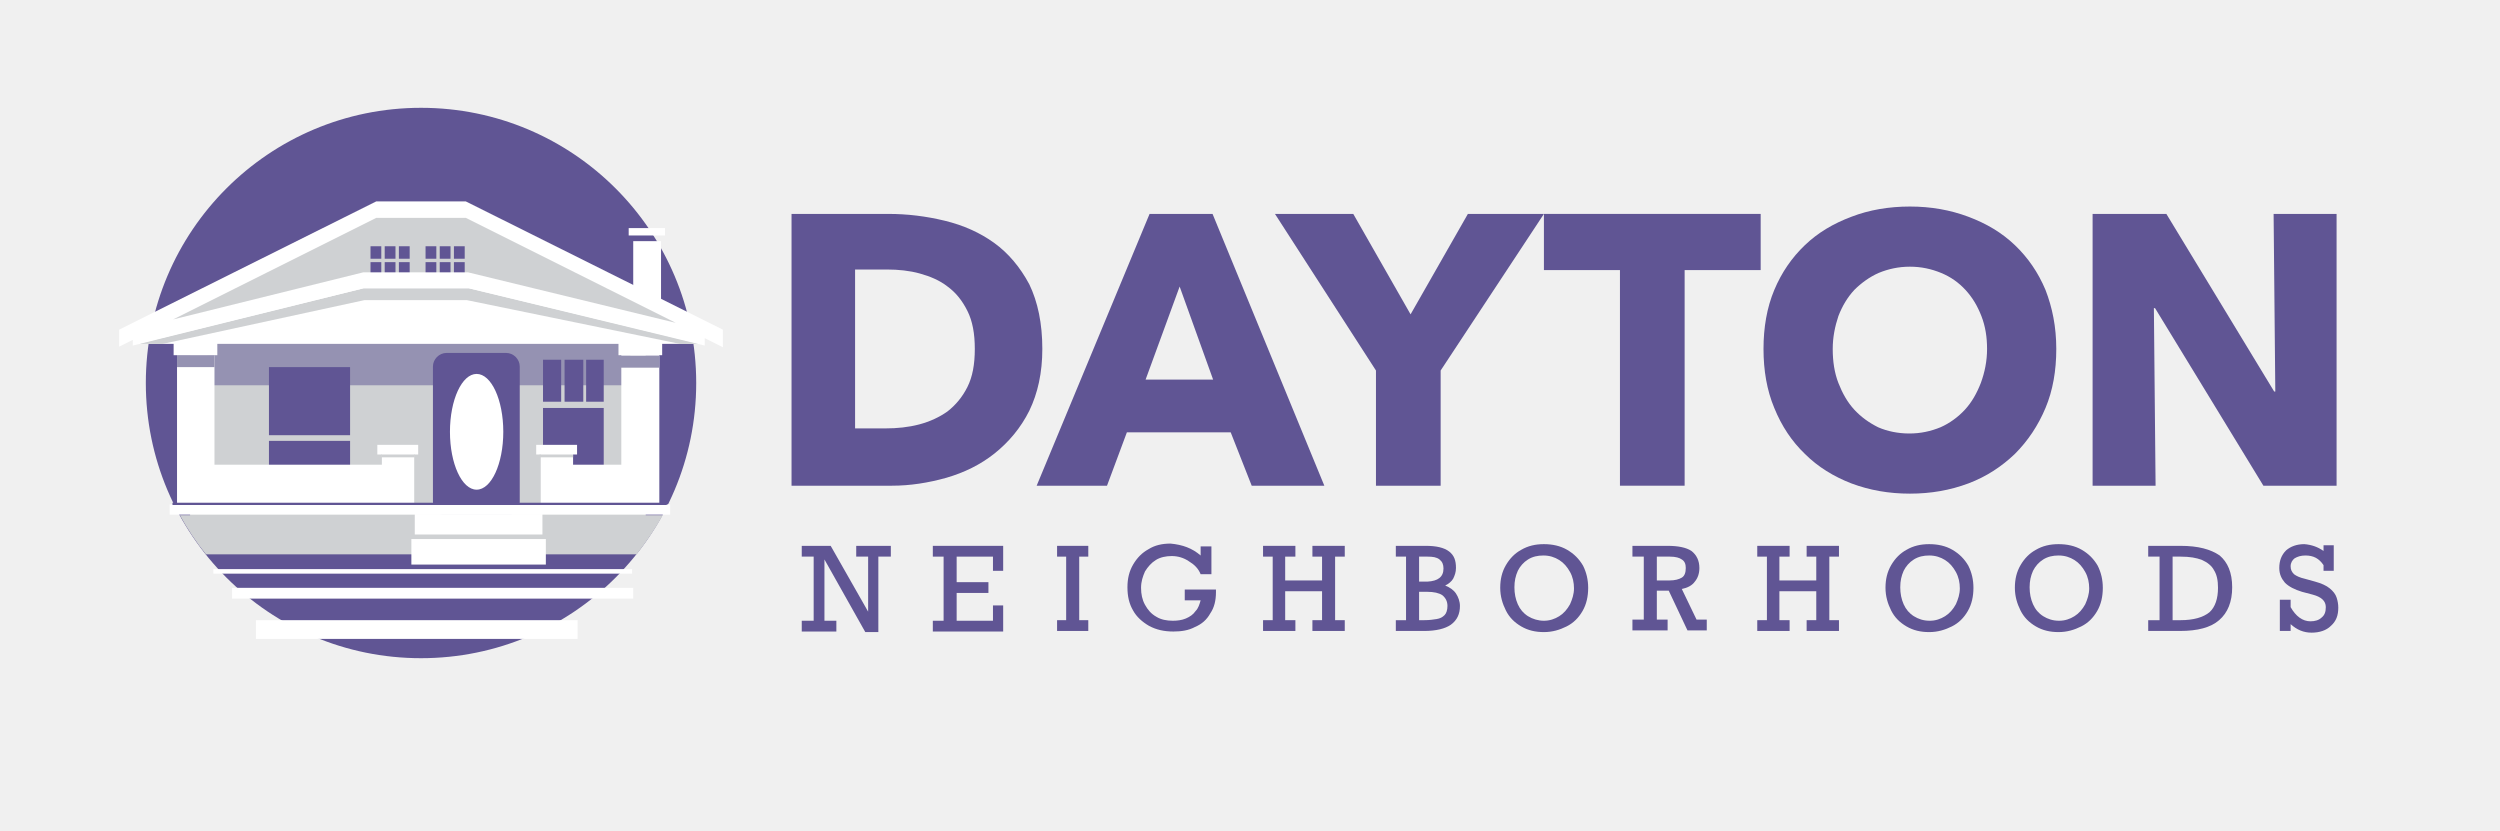
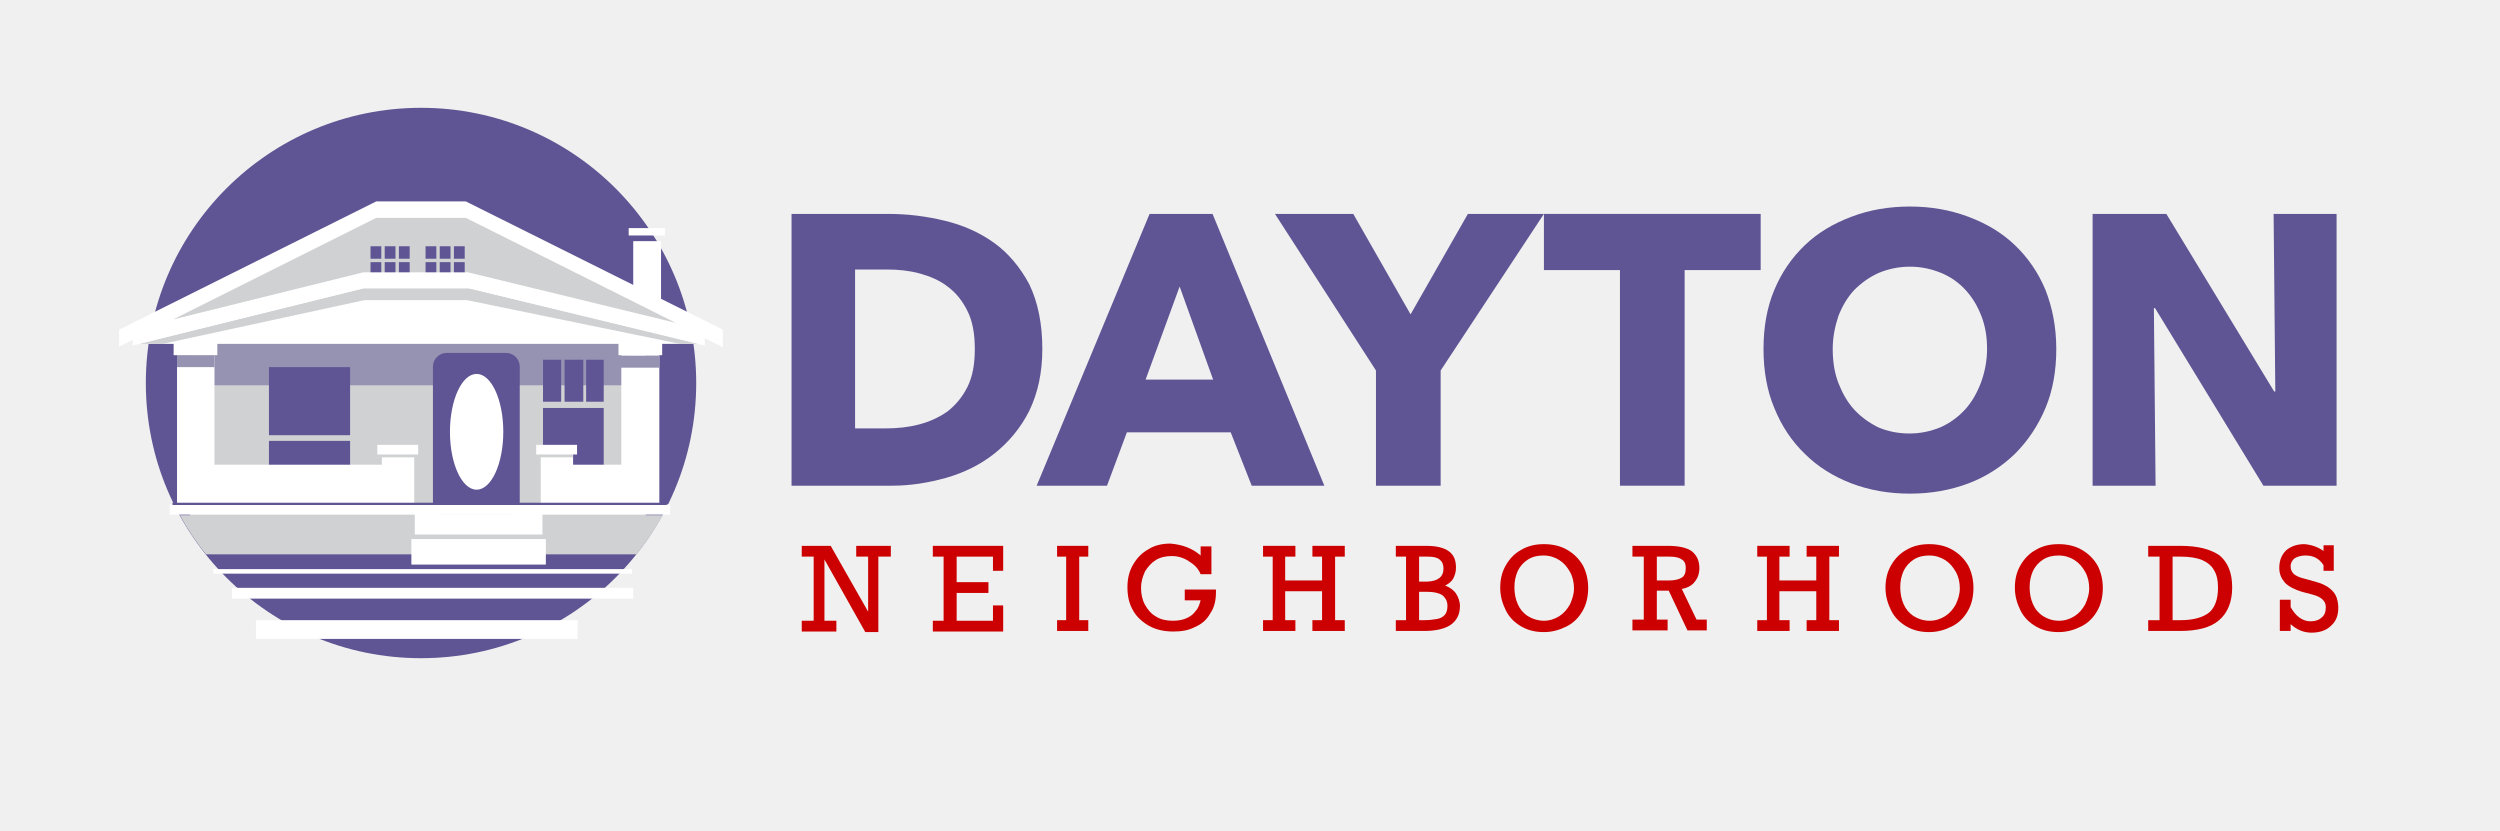
- <svg xmlns="http://www.w3.org/2000/svg" version="1.1" x="0px" y="0px" viewBox="0 0 440.6 146.4" style="enable-background:new 0 0 440.6 146.4;" xml:space="preserve">
+ <svg xmlns="http://www.w3.org/2000/svg" version="1.1" id="Layer_1" x="0px" y="0px" viewBox="0 0 440.6 146.4" style="enable-background:new 0 0 440.6 146.4;" xml:space="preserve">
  <style type="text/css">
	.st0{display:none;}
	.st1{display:inline;}
	.st2{fill:#3C828B;}
	.st3{fill:#CEDDEB;}
	.st4{fill:#FFFFFF;}
- 	.st5{opacity:0.4;fill:#34536D;}
+ 	.st5{opacity:0.4;fill:#34536D;enable-background:new    ;}
	.st6{fill:#B7BDD7;}
	.st7{fill:#91A6B8;}
	.st8{fill:#605594;}
- 	.st9{fill:#CFD1D3;}
- 	.st10{fill:#9592B2;}
+ 	.st9{fill:#CC0000;}
+ 	.st10{fill:#CFD1D3;}
+ 	.st11{fill:#9592B2;}
</style>
-   <g id="Layer_1" class="st0">
+   <g id="Layer_1_1_" class="st0">
    <g class="st1">
      <g>
        <g>
-           <path class="st2" d="M182.4,61.5c0,4.2-0.8,7.9-2.3,11c-1.6,3.1-3.6,5.6-6.1,7.6c-2.5,2-5.4,3.4-8.6,4.4      c-3.2,0.9-6.4,1.4-9.7,1.4h-17.8V37.4h17.3c3.4,0,6.7,0.4,10,1.2c3.3,0.8,6.2,2.1,8.8,4c2.6,1.8,4.6,4.3,6.2,7.4      C181.7,53.1,182.4,56.9,182.4,61.5z M170.4,61.5c0-2.7-0.4-5-1.3-6.8c-0.9-1.8-2-3.2-3.5-4.3c-1.5-1.1-3.1-1.8-5-2.3      c-1.9-0.5-3.8-0.7-5.8-0.7h-5.7v28.3h5.5c2.1,0,4.1-0.2,6-0.7c1.9-0.5,3.6-1.3,5.1-2.4c1.5-1.1,2.6-2.6,3.5-4.4      C170,66.4,170.4,64.2,170.4,61.5z" />
+           <path class="st2" d="M182.4,61.5c0,4.2-0.8,7.9-2.3,11c-1.6,3.1-3.6,5.6-6.1,7.6s-5.4,3.4-8.6,4.4c-3.2,0.9-6.4,1.4-9.7,1.4      h-17.8V37.4h17.3c3.4,0,6.7,0.4,10,1.2s6.2,2.1,8.8,4c2.6,1.8,4.6,4.3,6.2,7.4C181.7,53.1,182.4,56.9,182.4,61.5z M170.4,61.5      c0-2.7-0.4-5-1.3-6.8c-0.9-1.8-2-3.2-3.5-4.3s-3.1-1.8-5-2.3s-3.8-0.7-5.8-0.7h-5.7v28.3h5.5c2.1,0,4.1-0.2,6-0.7      s3.6-1.3,5.1-2.4s2.6-2.6,3.5-4.4C170,66.4,170.4,64.2,170.4,61.5z" />
          <path class="st2" d="M219.7,85.8l-3.7-9.5h-18.5l-3.5,9.5h-12.6l20.1-48.4h11.2l19.9,48.4H219.7z M206.9,50.4L200.8,67h12      L206.9,50.4z" />
          <path class="st2" d="M253.4,65.3v20.5h-11.5V65.3l-18-27.9h14L248,55.3l10.2-17.9h13.5L253.4,65.3z" />
          <path class="st2" d="M296.8,47.4v38.4h-11.5V47.4h-13.5v-10h38.6v10H296.8z" />
-           <path class="st2" d="M362.9,61.4c0,3.8-0.7,7.3-2,10.5c-1.3,3.2-3.1,5.9-5.4,8.1c-2.3,2.3-5.1,4-8.3,5.2      c-3.2,1.2-6.7,1.8-10.4,1.8c-3.7,0-7.2-0.6-10.4-1.8c-3.2-1.2-5.9-3-8.2-5.2c-2.3-2.3-4.1-5-5.4-8.1c-1.3-3.2-2-6.7-2-10.5      c0-3.9,0.7-7.4,2-10.5c1.3-3.1,3.1-5.8,5.4-8c2.3-2.2,5.1-3.9,8.2-5.1c3.2-1.2,6.6-1.8,10.4-1.8c3.7,0,7.2,0.6,10.4,1.8      c3.2,1.2,6,2.9,8.3,5.1c2.3,2.2,4.1,4.8,5.4,8C362.3,54.1,362.9,57.6,362.9,61.4z M350.6,61.4c0-2.1-0.3-4.1-1-5.9      c-0.7-1.8-1.6-3.4-2.8-4.7c-1.2-1.3-2.6-2.3-4.3-3.1c-1.7-0.8-3.5-1.1-5.6-1.1c-2,0-3.9,0.4-5.5,1.1c-1.7,0.8-3.1,1.8-4.3,3.1      c-1.2,1.3-2.2,2.9-2.8,4.7c-0.7,1.8-1,3.8-1,5.9c0,2.2,0.3,4.2,1,6c0.7,1.8,1.6,3.4,2.8,4.7c1.2,1.3,2.6,2.4,4.3,3.1      c1.7,0.8,3.5,1.1,5.5,1.1c2,0,3.9-0.4,5.5-1.1c1.7-0.8,3.1-1.8,4.3-3.1c1.2-1.3,2.2-2.9,2.8-4.7      C350.2,65.6,350.6,63.6,350.6,61.4z" />
-           <path class="st2" d="M399.8,85.8l-19.2-31.6h-0.2l0.3,31.6h-11.2V37.4h13.2L401.7,69h0.2l-0.3-31.6h11.2v48.4H399.8z" />
+           <path class="st2" d="M362.9,61.4c0,3.8-0.7,7.3-2,10.5s-3.1,5.9-5.4,8.1c-2.3,2.3-5.1,4-8.3,5.2c-3.2,1.2-6.7,1.8-10.4,1.8      c-3.7,0-7.2-0.6-10.4-1.8c-3.2-1.2-5.9-3-8.2-5.2c-2.3-2.3-4.1-5-5.4-8.1c-1.3-3.2-2-6.7-2-10.5c0-3.9,0.7-7.4,2-10.5      s3.1-5.8,5.4-8s5.1-3.9,8.2-5.1c3.2-1.2,6.6-1.8,10.4-1.8c3.7,0,7.2,0.6,10.4,1.8c3.2,1.2,6,2.9,8.3,5.1c2.3,2.2,4.1,4.8,5.4,8      C362.3,54.1,362.9,57.6,362.9,61.4z M350.6,61.4c0-2.1-0.3-4.1-1-5.9c-0.7-1.8-1.6-3.4-2.8-4.7c-1.2-1.3-2.6-2.3-4.3-3.1      c-1.7-0.8-3.5-1.1-5.6-1.1c-2,0-3.9,0.4-5.5,1.1c-1.7,0.8-3.1,1.8-4.3,3.1c-1.2,1.3-2.2,2.9-2.8,4.7c-0.7,1.8-1,3.8-1,5.9      c0,2.2,0.3,4.2,1,6s1.6,3.4,2.8,4.7c1.2,1.3,2.6,2.4,4.3,3.1c1.7,0.8,3.5,1.1,5.5,1.1s3.9-0.4,5.5-1.1c1.7-0.8,3.1-1.8,4.3-3.1      c1.2-1.3,2.2-2.9,2.8-4.7C350.2,65.6,350.6,63.6,350.6,61.4z" />
+           <path class="st2" d="M399.8,85.8l-19.2-31.6h-0.2l0.3,31.6h-11.2V37.4h13.2l19,31.6h0.2l-0.3-31.6h11.2v48.4H399.8z" />
        </g>
        <g>
          <path class="st2" d="M151.4,98.4h-2.2v-1.9h6.2v1.9h-2.2v13.4h-2.3l-7.3-12.9v10.9h2.2v1.9h-6.2v-1.9h2.2V98.4h-2.2v-1.9h5.2      l6.6,11.7V98.4z" />
          <path class="st2" d="M173.7,100.9v-2.5h-6.5v4.5h5.6v1.9h-5.6v5h6.5V107h1.9v4.6H163v-1.9h1.9V98.4H163v-1.9h12.6v4.4H173.7z" />
          <path class="st2" d="M189,98.4v11.3h1.6v1.9H185v-1.9h1.6V98.4H185v-1.9h5.6v1.9H189z" />
-           <path class="st2" d="M210.6,98.2v-1.7h1.9v5h-1.9c-0.4-1-1.1-1.7-2.1-2.3c-1-0.6-2-0.9-3-0.9c-1,0-2,0.2-2.8,0.7      c-0.8,0.5-1.4,1.2-1.9,2c-0.5,0.9-0.7,1.8-0.7,2.9c0,1.1,0.2,2.2,0.7,3.1c0.5,0.9,1.1,1.6,2,2.1c0.8,0.5,1.8,0.7,2.9,0.7      c0.8,0,1.6-0.1,2.3-0.5c0.7-0.3,1.3-0.7,1.8-1.3c0.5-0.6,0.8-1.2,0.9-1.9h-2.8v-1.9h5.5v0.5c0,1.4-0.3,2.7-1,3.8      c-0.7,1.1-1.6,1.9-2.7,2.5c-1.2,0.6-2.4,0.9-3.9,0.9c-1.6,0-3.1-0.3-4.3-1c-1.2-0.7-2.2-1.6-2.8-2.8c-0.7-1.2-1-2.6-1-4.1      c0-1.5,0.3-2.8,1-4c0.7-1.2,1.6-2.1,2.7-2.8c1.2-0.7,2.5-1,3.9-1C207.4,96.3,209.2,96.9,210.6,98.2z" />
+           <path class="st2" d="M210.6,98.2v-1.7h1.9v5h-1.9c-0.4-1-1.1-1.7-2.1-2.3c-1-0.6-2-0.9-3-0.9s-2,0.2-2.8,0.7s-1.4,1.2-1.9,2      c-0.5,0.9-0.7,1.8-0.7,2.9s0.2,2.2,0.7,3.1s1.1,1.6,2,2.1c0.8,0.5,1.8,0.7,2.9,0.7c0.8,0,1.6-0.1,2.3-0.5      c0.7-0.3,1.3-0.7,1.8-1.3c0.5-0.6,0.8-1.2,0.9-1.9h-2.8v-1.9h5.5v0.5c0,1.4-0.3,2.7-1,3.8c-0.7,1.1-1.6,1.9-2.7,2.5      c-1.2,0.6-2.4,0.9-3.9,0.9c-1.6,0-3.1-0.3-4.3-1s-2.2-1.6-2.8-2.8c-0.7-1.2-1-2.6-1-4.1s0.3-2.8,1-4s1.6-2.1,2.7-2.8      c1.2-0.7,2.5-1,3.9-1C207.4,96.3,209.2,96.9,210.6,98.2z" />
          <path class="st2" d="M225.7,98.4v4.3h6.6v-4.3h-1.8v-1.9h5.8v1.9h-1.7v11.3h1.7v1.9h-5.8v-1.9h1.8v-5.2h-6.6v5.2h1.8v1.9h-5.8      v-1.9h1.7V98.4h-1.7v-1.9h5.8v1.9H225.7z" />
-           <path class="st2" d="M256.1,100.4c0,0.7-0.2,1.3-0.5,1.9c-0.3,0.5-0.8,1-1.4,1.2c0.8,0.3,1.5,0.8,2,1.4c0.5,0.6,0.7,1.4,0.7,2.3      c0,1.4-0.5,2.5-1.6,3.3c-1.1,0.8-2.6,1.1-4.7,1.1h-5.2v-1.9h1.9V98.4h-1.9v-1.9h5.3c1.8,0,3.2,0.3,4.1,1S256.1,99.1,256.1,100.4      z M253.8,100.5c0-0.7-0.3-1.2-0.8-1.6c-0.5-0.4-1.2-0.5-2.1-0.5h-1.5v4.4h1.5C252.9,102.8,253.8,102,253.8,100.5z M254.6,107.2      c0-0.8-0.3-1.5-0.9-1.9c-0.6-0.4-1.5-0.6-2.8-0.6h-1.5v5.1h0.9c0.9,0,1.6-0.1,2.2-0.2c0.6-0.1,1.1-0.4,1.4-0.7      C254.4,108.5,254.6,107.9,254.6,107.2z" />
-           <path class="st2" d="M279.6,104c0,1.5-0.3,2.9-1,4.1c-0.7,1.2-1.6,2.1-2.8,2.8c-1.2,0.7-2.6,1-4.1,1c-1.5,0-2.8-0.3-4-1      c-1.2-0.7-2.1-1.6-2.7-2.8c-0.7-1.2-1-2.6-1-4.1c0-1.5,0.3-2.8,1-4c0.7-1.2,1.6-2.1,2.8-2.7c1.2-0.7,2.5-1,4-1      c1.6,0,2.9,0.3,4.1,1c1.2,0.7,2.1,1.6,2.8,2.8C279.3,101.2,279.6,102.5,279.6,104z M271.8,109.8c1,0,2-0.3,2.8-0.8      c0.8-0.5,1.4-1.3,1.9-2.2c0.4-0.9,0.7-1.9,0.7-2.9c0-1-0.2-2-0.7-2.9c-0.5-0.9-1.1-1.6-2-2.1c-0.8-0.5-1.8-0.8-2.8-0.8      c-1,0-1.9,0.2-2.7,0.7c-0.8,0.5-1.4,1.2-1.8,2.1c-0.4,0.9-0.6,1.8-0.6,2.9c0,1.1,0.2,2.2,0.6,3c0.4,0.9,1.1,1.6,1.9,2.1      C269.8,109.6,270.7,109.8,271.8,109.8z" />
-           <path class="st2" d="M299.4,100.5c0,1-0.3,1.8-0.8,2.4c-0.5,0.7-1.3,1.1-2.3,1.4l2.7,5.5h1.8v1.9h-3.4l-3.3-7h-2.1v5.2h1.9v1.9      h-6.3v-1.9h2V98.4h-2v-1.9h6.3c1.9,0,3.3,0.3,4.2,1C298.9,98.1,299.4,99.1,299.4,100.5z M297,100.4c0-0.7-0.2-1.2-0.7-1.5      c-0.4-0.3-1.1-0.5-2.1-0.5h-2.3v4.3h2.2c1,0,1.7-0.2,2.2-0.5C296.8,101.8,297,101.2,297,100.4z" />
+           <path class="st2" d="M256.1,100.4c0,0.7-0.2,1.3-0.5,1.9c-0.3,0.5-0.8,1-1.4,1.2c0.8,0.3,1.5,0.8,2,1.4s0.7,1.4,0.7,2.3      c0,1.4-0.5,2.5-1.6,3.3s-2.6,1.1-4.7,1.1h-5.2v-1.9h1.9V98.4h-1.9v-1.9h5.3c1.8,0,3.2,0.3,4.1,1S256.1,99.1,256.1,100.4z       M253.8,100.5c0-0.7-0.3-1.2-0.8-1.6s-1.2-0.5-2.1-0.5h-1.5v4.4h1.5C252.9,102.8,253.8,102,253.8,100.5z M254.6,107.2      c0-0.8-0.3-1.5-0.9-1.9c-0.6-0.4-1.5-0.6-2.8-0.6h-1.5v5.1h0.9c0.9,0,1.6-0.1,2.2-0.2c0.6-0.1,1.1-0.4,1.4-0.7      C254.4,108.5,254.6,107.9,254.6,107.2z" />
+           <path class="st2" d="M279.6,104c0,1.5-0.3,2.9-1,4.1s-1.6,2.1-2.8,2.8c-1.2,0.7-2.6,1-4.1,1s-2.8-0.3-4-1s-2.1-1.6-2.7-2.8      c-0.7-1.2-1-2.6-1-4.1s0.3-2.8,1-4s1.6-2.1,2.8-2.7c1.2-0.7,2.5-1,4-1c1.6,0,2.9,0.3,4.1,1s2.1,1.6,2.8,2.8      C279.3,101.2,279.6,102.5,279.6,104z M271.8,109.8c1,0,2-0.3,2.8-0.8s1.4-1.3,1.9-2.2c0.4-0.9,0.7-1.9,0.7-2.9s-0.2-2-0.7-2.9      s-1.1-1.6-2-2.1c-0.8-0.5-1.8-0.8-2.8-0.8s-1.9,0.2-2.7,0.7c-0.8,0.5-1.4,1.2-1.8,2.1s-0.6,1.8-0.6,2.9s0.2,2.2,0.6,3      c0.4,0.9,1.1,1.6,1.9,2.1C269.8,109.6,270.7,109.8,271.8,109.8z" />
+           <path class="st2" d="M299.4,100.5c0,1-0.3,1.8-0.8,2.4c-0.5,0.7-1.3,1.1-2.3,1.4l2.7,5.5h1.8v1.9h-3.4l-3.3-7H292v5.2h1.9v1.9      h-6.3v-1.9h2V98.4h-2v-1.9h6.3c1.9,0,3.3,0.3,4.2,1C298.9,98.1,299.4,99.1,299.4,100.5z M297,100.4c0-0.7-0.2-1.2-0.7-1.5      c-0.4-0.3-1.1-0.5-2.1-0.5h-2.3v4.3h2.2c1,0,1.7-0.2,2.2-0.5C296.8,101.8,297,101.2,297,100.4z" />
          <path class="st2" d="M313.7,98.4v4.3h6.6v-4.3h-1.8v-1.9h5.8v1.9h-1.7v11.3h1.7v1.9h-5.8v-1.9h1.8v-5.2h-6.6v5.2h1.8v1.9h-5.8      v-1.9h1.7V98.4h-1.7v-1.9h5.8v1.9H313.7z" />
-           <path class="st2" d="M348.2,104c0,1.5-0.3,2.9-1,4.1c-0.7,1.2-1.6,2.1-2.8,2.8c-1.2,0.7-2.6,1-4.1,1c-1.5,0-2.8-0.3-4-1      c-1.2-0.7-2.1-1.6-2.7-2.8c-0.7-1.2-1-2.6-1-4.1c0-1.5,0.3-2.8,1-4c0.7-1.2,1.6-2.1,2.8-2.7c1.2-0.7,2.5-1,4-1      c1.6,0,2.9,0.3,4.1,1c1.2,0.7,2.1,1.6,2.8,2.8C347.9,101.2,348.2,102.5,348.2,104z M340.4,109.8c1,0,2-0.3,2.8-0.8      c0.8-0.5,1.4-1.3,1.9-2.2c0.4-0.9,0.7-1.9,0.7-2.9c0-1-0.2-2-0.7-2.9c-0.5-0.9-1.1-1.6-2-2.1c-0.8-0.5-1.8-0.8-2.8-0.8      c-1,0-1.9,0.2-2.7,0.7c-0.8,0.5-1.4,1.2-1.8,2.1c-0.4,0.9-0.6,1.8-0.6,2.9c0,1.1,0.2,2.2,0.6,3c0.4,0.9,1.1,1.6,1.9,2.1      C338.4,109.6,339.3,109.8,340.4,109.8z" />
-           <path class="st2" d="M371.3,104c0,1.5-0.3,2.9-1,4.1c-0.7,1.2-1.6,2.1-2.8,2.8c-1.2,0.7-2.6,1-4.1,1c-1.5,0-2.8-0.3-4-1      c-1.2-0.7-2.1-1.6-2.7-2.8c-0.7-1.2-1-2.6-1-4.1c0-1.5,0.3-2.8,1-4c0.7-1.2,1.6-2.1,2.8-2.7c1.2-0.7,2.5-1,4-1      c1.6,0,2.9,0.3,4.1,1c1.2,0.7,2.1,1.6,2.8,2.8C370.9,101.2,371.3,102.5,371.3,104z M363.4,109.8c1,0,2-0.3,2.8-0.8      c0.8-0.5,1.4-1.3,1.9-2.2c0.4-0.9,0.7-1.9,0.7-2.9c0-1-0.2-2-0.7-2.9c-0.5-0.9-1.1-1.6-2-2.1c-0.8-0.5-1.8-0.8-2.8-0.8      c-1,0-1.9,0.2-2.7,0.7c-0.8,0.5-1.4,1.2-1.8,2.1c-0.4,0.9-0.6,1.8-0.6,2.9c0,1.1,0.2,2.2,0.6,3c0.4,0.9,1.1,1.6,1.9,2.1      C361.4,109.6,362.4,109.8,363.4,109.8z" />
+           <path class="st2" d="M348.2,104c0,1.5-0.3,2.9-1,4.1s-1.6,2.1-2.8,2.8c-1.2,0.7-2.6,1-4.1,1s-2.8-0.3-4-1s-2.1-1.6-2.7-2.8      c-0.7-1.2-1-2.6-1-4.1s0.3-2.8,1-4s1.6-2.1,2.8-2.7c1.2-0.7,2.5-1,4-1c1.6,0,2.9,0.3,4.1,1s2.1,1.6,2.8,2.8      C347.9,101.2,348.2,102.5,348.2,104z M340.4,109.8c1,0,2-0.3,2.8-0.8s1.4-1.3,1.9-2.2c0.4-0.9,0.7-1.9,0.7-2.9s-0.2-2-0.7-2.9      s-1.1-1.6-2-2.1c-0.8-0.5-1.8-0.8-2.8-0.8s-1.9,0.2-2.7,0.7c-0.8,0.5-1.4,1.2-1.8,2.1s-0.6,1.8-0.6,2.9s0.2,2.2,0.6,3      c0.4,0.9,1.1,1.6,1.9,2.1C338.4,109.6,339.3,109.8,340.4,109.8z" />
+           <path class="st2" d="M371.3,104c0,1.5-0.3,2.9-1,4.1s-1.6,2.1-2.8,2.8c-1.2,0.7-2.6,1-4.1,1s-2.8-0.3-4-1s-2.1-1.6-2.7-2.8      c-0.7-1.2-1-2.6-1-4.1s0.3-2.8,1-4s1.6-2.1,2.8-2.7c1.2-0.7,2.5-1,4-1c1.6,0,2.9,0.3,4.1,1s2.1,1.6,2.8,2.8      C370.9,101.2,371.3,102.5,371.3,104z M363.4,109.8c1,0,2-0.3,2.8-0.8s1.4-1.3,1.9-2.2c0.4-0.9,0.7-1.9,0.7-2.9s-0.2-2-0.7-2.9      s-1.1-1.6-2-2.1c-0.8-0.5-1.8-0.8-2.8-0.8s-1.9,0.2-2.7,0.7c-0.8,0.5-1.4,1.2-1.8,2.1s-0.6,1.8-0.6,2.9s0.2,2.2,0.6,3      c0.4,0.9,1.1,1.6,1.9,2.1C361.4,109.6,362.4,109.8,363.4,109.8z" />
          <path class="st2" d="M394.2,103.8c0,2.6-0.8,4.5-2.3,5.8c-1.6,1.3-3.9,2-7,2h-5.6v-1.9h2V98.4h-2v-1.9h5.7      c3.1,0,5.4,0.6,6.9,1.8C393.5,99.4,394.2,101.3,394.2,103.8z M391.7,103.9c0-1.3-0.2-2.3-0.7-3.1c-0.5-0.8-1.2-1.4-2.1-1.8      c-1-0.4-2.3-0.6-3.9-0.6h-1.5v11.3h1.4c2.3,0,4-0.5,5.1-1.4C391.2,107.4,391.7,105.9,391.7,103.9z" />
-           <path class="st2" d="M410.5,97.4v-1h1.8v4.6h-1.8v-1c-0.8-1.2-1.9-1.8-3.2-1.8c-0.8,0-1.5,0.2-1.9,0.5c-0.4,0.3-0.7,0.8-0.7,1.4      c0,0.6,0.2,1.1,0.6,1.4c0.4,0.3,1.1,0.6,1.9,0.8l1.8,0.5c1.1,0.3,2,0.7,2.6,1.2c0.6,0.5,1,1,1.2,1.6c0.2,0.6,0.3,1.2,0.3,1.9      c0,1.4-0.4,2.5-1.3,3.3s-2,1.2-3.4,1.2c-1.4,0-2.6-0.5-3.7-1.5v1.3h-1.9v-5.5h1.9v1.3c0.9,1.7,2.1,2.5,3.5,2.5      c0.8,0,1.5-0.2,2-0.7c0.5-0.4,0.7-1.1,0.7-1.9c0-1.1-0.8-1.8-2.3-2.3l-1.9-0.5c-1.4-0.4-2.4-0.9-3-1.6c-0.6-0.7-1-1.5-1-2.6      c0-1.3,0.4-2.4,1.2-3.1c0.8-0.7,1.9-1.1,3.3-1.1C408.3,96.3,409.5,96.7,410.5,97.4z" />
+           <path class="st2" d="M410.5,97.4v-1h1.8v4.6h-1.8v-1c-0.8-1.2-1.9-1.8-3.2-1.8c-0.8,0-1.5,0.2-1.9,0.5s-0.7,0.8-0.7,1.4      s0.2,1.1,0.6,1.4s1.1,0.6,1.9,0.8l1.8,0.5c1.1,0.3,2,0.7,2.6,1.2s1,1,1.2,1.6s0.3,1.2,0.3,1.9c0,1.4-0.4,2.5-1.3,3.3      s-2,1.2-3.4,1.2s-2.6-0.5-3.7-1.5v1.3h-1.9v-5.5h1.9v1.3c0.9,1.7,2.1,2.5,3.5,2.5c0.8,0,1.5-0.2,2-0.7c0.5-0.4,0.7-1.1,0.7-1.9      c0-1.1-0.8-1.8-2.3-2.3l-1.9-0.5c-1.4-0.4-2.4-0.9-3-1.6s-1-1.5-1-2.6c0-1.3,0.4-2.4,1.2-3.1c0.8-0.7,1.9-1.1,3.3-1.1      C408.3,96.3,409.5,96.7,410.5,97.4z" />
        </g>
      </g>
      <circle class="st2" cx="71.9" cy="67.6" r="48.9" />
      <rect x="30.7" y="59.1" class="st3" width="81.1" height="34.2" />
      <rect x="109.7" y="42.2" class="st4" width="5" height="10.6" />
      <rect x="108.9" y="39.9" class="st4" width="6.5" height="1.3" />
      <polygon class="st3" points="21.7,57.5 63.6,36.9 80.6,37.1 120.7,57.4 118.6,58.8 80.6,49.3 59.9,50 23,59.6   " />
      <rect x="33.9" y="59.1" class="st5" width="75.2" height="8.8" />
      <g>
        <rect x="93.6" y="71.9" class="st2" width="10.8" height="10.7" />
        <rect x="97.4" y="63.4" class="st2" width="3.3" height="7.5" />
        <rect x="101.3" y="63.4" class="st2" width="3.2" height="7.5" />
        <rect x="93.6" y="63.4" class="st2" width="3.3" height="7.5" />
        <rect x="93.5" y="70.9" class="st6" width="0.1" height="1" />
        <rect x="104.5" y="70.9" class="st6" width="0.1" height="1" />
      </g>
      <g>
        <path class="st3" d="M28.9,91c1.4,2.5,2.9,4.8,4.7,7h76.6c1.7-2.2,3.3-4.5,4.7-7H28.9z" />
      </g>
      <path class="st2" d="M87,91.1H76.3c-1.3,0-2.4-1.1-2.4-2.4V64.5c0-1.3,1.1-2.4,2.4-2.4H87c1.3,0,2.4,1.1,2.4,2.4v24.2    C89.4,90,88.4,91.1,87,91.1z" />
      <g>
        <rect x="44.8" y="64.7" class="st2" width="14.5" height="18.8" />
      </g>
      <rect x="62.9" y="43.1" class="st2" width="1.9" height="2.2" />
      <rect x="65.4" y="43.1" class="st2" width="1.9" height="2.2" />
      <rect x="67.9" y="43.1" class="st2" width="1.9" height="2.2" />
      <rect x="62.9" y="46" class="st2" width="1.9" height="2.2" />
      <rect x="65.4" y="46" class="st2" width="1.9" height="2.2" />
      <rect x="67.9" y="46" class="st2" width="1.9" height="2.2" />
      <g>
        <rect x="72.7" y="43.1" class="st2" width="1.9" height="2.2" />
        <rect x="75.2" y="43.1" class="st2" width="1.9" height="2.2" />
        <rect x="77.7" y="43.1" class="st2" width="1.9" height="2.2" />
      </g>
      <g>
        <rect x="72.7" y="46" class="st2" width="1.9" height="2.2" />
        <rect x="75.2" y="46" class="st2" width="1.9" height="2.2" />
        <rect x="77.7" y="46" class="st2" width="1.9" height="2.2" />
      </g>
      <polygon class="st4" points="64.8,80.2 64.8,82 35.1,82 35.1,62.5 28.4,62.5 28.4,89.2 35.1,89.2 35.1,89.5 64.8,89.5 64.8,89.6     70.6,89.6 70.6,80.2   " />
      <rect x="64.1" y="78.5" class="st4" width="7.3" height="1.7" />
      <g>
        <polygon class="st4" points="114.3,62.5 107.6,62.5 107.6,82 98.9,82 98.9,80.2 93.2,80.2 93.2,89.8 98.7,89.8 98.9,89.8      107.7,89.8 107.7,89.2 114.3,89.2    " />
        <polygon class="st4" points="122.1,60.6 79.7,49.7 60.9,49.8 21.9,59.6 20.9,60.6 27.9,60.6 27.9,62.5 35.6,62.5 35.6,60.6      107,60.6 107,62.5 114.8,62.5 114.8,60.6    " />
      </g>
      <rect x="92.4" y="78.5" class="st4" width="7.3" height="1.7" />
      <polygon class="st3" points="80.3,50.6 61.6,50.6 21.9,60.5 21.9,60.6 25.9,60.6 61.7,52.8 80.1,52.8 117.9,60.6 121.5,60.6   " />
-       <path class="st4" d="M125.5,58L79.8,35.2h-8h-8L18.1,58v3l2.5-1.2l0,1l41.1-10.2h18.7l42,10.2v-1.4l3.2,1.6V58z M80.2,47.8H61.5    l-33.8,8.4l36.1-18.1h8h8l37.4,18.7L80.2,47.8z" />
+       <path class="st4" d="M125.5,58L79.8,35.2h-8h-8L18.1,58v3l2.5-1.2v1l41.1-10.2h18.7l42,10.2v-1.4l3.2,1.6L125.5,58L125.5,58z     M80.2,47.8H61.5l-33.8,8.4l36.1-18.1h8h8l37.4,18.7L80.2,47.8z" />
      <rect x="27.1" y="89.2" class="st4" width="89" height="1.9" />
      <rect x="27.6" y="88.9" class="st2" width="88" height="0.4" />
      <rect x="28.4" y="62.5" class="st7" width="6.7" height="2.1" />
      <rect x="107.6" y="62.7" class="st7" width="6.7" height="2.1" />
      <rect x="64.8" y="80.2" class="st3" width="6" height="0.5" />
      <rect x="93" y="80.2" class="st3" width="6" height="0.5" />
      <rect x="70.7" y="90.9" class="st4" width="22.7" height="3.6" />
      <rect x="70.1" y="95.3" class="st4" width="23.9" height="4.6" />
      <ellipse class="st4" cx="81.8" cy="76.2" rx="4.8" ry="10.3" />
      <rect x="44.3" y="76.8" class="st3" width="15.6" height="1" />
      <rect x="42.5" y="109.7" class="st4" width="57.3" height="3.4" />
      <rect x="38.2" y="104" class="st4" width="71.4" height="1.9" />
      <rect x="34.9" y="100.6" class="st4" width="74.6" height="0.8" />
    </g>
  </g>
-   <g id="Layer_2">
+   <g id="Layer_2_1_">
    <g>
      <g>
        <g>
-           <path class="st8" d="M183.7,61.5c0,4.2-0.8,7.8-2.3,10.9c-1.5,3-3.6,5.5-6.1,7.5c-2.5,2-5.4,3.4-8.5,4.3      c-3.2,0.9-6.4,1.4-9.6,1.4h-17.7V37.7h17.1c3.3,0,6.6,0.4,9.9,1.2c3.3,0.8,6.2,2.1,8.7,3.9c2.5,1.8,4.6,4.3,6.2,7.3      C182.9,53.2,183.7,57,183.7,61.5z M171.8,61.5c0-2.7-0.4-4.9-1.3-6.7c-0.9-1.8-2-3.2-3.5-4.3c-1.4-1.1-3.1-1.8-4.9-2.3      c-1.8-0.5-3.8-0.7-5.7-0.7h-5.7v28h5.4c2,0,4-0.2,5.9-0.7c1.9-0.5,3.6-1.3,5-2.3c1.4-1.1,2.6-2.5,3.5-4.3      C171.4,66.4,171.8,64.2,171.8,61.5z" />
+           <path class="st8" d="M183.7,61.5c0,4.2-0.8,7.8-2.3,10.9c-1.5,3-3.6,5.5-6.1,7.5s-5.4,3.4-8.5,4.3c-3.2,0.9-6.4,1.4-9.6,1.4      h-17.7V37.7h17.1c3.3,0,6.6,0.4,9.9,1.2c3.3,0.8,6.2,2.1,8.7,3.9c2.5,1.8,4.6,4.3,6.2,7.3C182.9,53.2,183.7,57,183.7,61.5z       M171.8,61.5c0-2.7-0.4-4.9-1.3-6.7c-0.9-1.8-2-3.2-3.5-4.3c-1.4-1.1-3.1-1.8-4.9-2.3c-1.8-0.5-3.8-0.7-5.7-0.7h-5.7v28h5.4      c2,0,4-0.2,5.9-0.7s3.6-1.3,5-2.3c1.4-1.1,2.6-2.5,3.5-4.3C171.4,66.4,171.8,64.2,171.8,61.5z" />
          <path class="st8" d="M220.6,85.6l-3.7-9.4h-18.3l-3.5,9.4h-12.4l19.9-47.9h11.1l19.7,47.9H220.6z M207.9,50.5l-6,16.4h11.9      L207.9,50.5z" />
          <path class="st8" d="M253.9,65.3v20.3h-11.4V65.3l-17.8-27.6h13.8l10.1,17.7l10.1-17.7h13.4L253.9,65.3z" />
          <path class="st8" d="M296.9,47.6v38h-11.4v-38h-13.4v-9.9h38.2v9.9H296.9z" />
-           <path class="st8" d="M362.4,61.5c0,3.8-0.6,7.3-1.9,10.4c-1.3,3.1-3.1,5.8-5.4,8.1c-2.3,2.2-5,4-8.2,5.2      c-3.2,1.2-6.6,1.8-10.3,1.8c-3.7,0-7.1-0.6-10.3-1.8c-3.1-1.2-5.9-2.9-8.2-5.2c-2.3-2.2-4.1-4.9-5.4-8.1      c-1.3-3.1-1.9-6.6-1.9-10.4c0-3.8,0.6-7.3,1.9-10.4c1.3-3.1,3.1-5.7,5.4-7.9c2.3-2.2,5-3.8,8.2-5c3.1-1.2,6.6-1.8,10.3-1.8      c3.7,0,7.1,0.6,10.3,1.8c3.2,1.2,5.9,2.8,8.2,5c2.3,2.2,4.1,4.8,5.4,7.9C361.7,54.2,362.4,57.6,362.4,61.5z M350.2,61.5      c0-2.1-0.3-4-1-5.8c-0.7-1.8-1.6-3.3-2.8-4.6c-1.2-1.3-2.6-2.3-4.3-3c-1.7-0.7-3.5-1.1-5.5-1.1c-2,0-3.8,0.4-5.5,1.1      c-1.6,0.7-3.1,1.8-4.3,3c-1.2,1.3-2.1,2.8-2.8,4.6c-0.6,1.8-1,3.7-1,5.8c0,2.2,0.3,4.2,1,6c0.7,1.8,1.6,3.4,2.8,4.7      c1.2,1.3,2.6,2.3,4.2,3.1c1.6,0.7,3.5,1.1,5.5,1.1c2,0,3.8-0.4,5.5-1.1c1.6-0.7,3.1-1.8,4.3-3.1c1.2-1.3,2.1-2.9,2.8-4.7      C349.8,65.6,350.2,63.6,350.2,61.5z" />
-           <path class="st8" d="M398.9,85.6l-19.1-31.3h-0.2l0.3,31.3h-11.1V37.7h13l19,31.3h0.2l-0.3-31.3h11.1v47.9H398.9z" />
+           <path class="st8" d="M362.4,61.5c0,3.8-0.6,7.3-1.9,10.4s-3.1,5.8-5.4,8.1c-2.3,2.2-5,4-8.2,5.2s-6.6,1.8-10.3,1.8      c-3.7,0-7.1-0.6-10.3-1.8c-3.1-1.2-5.9-2.9-8.2-5.2c-2.3-2.2-4.1-4.9-5.4-8.1c-1.3-3.1-1.9-6.6-1.9-10.4c0-3.8,0.6-7.3,1.9-10.4      c1.3-3.1,3.1-5.7,5.4-7.9s5-3.8,8.2-5c3.1-1.2,6.6-1.8,10.3-1.8c3.7,0,7.1,0.6,10.3,1.8c3.2,1.2,5.9,2.8,8.2,5      c2.3,2.2,4.1,4.8,5.4,7.9C361.7,54.2,362.4,57.6,362.4,61.5z M350.2,61.5c0-2.1-0.3-4-1-5.8s-1.6-3.3-2.8-4.6      c-1.2-1.3-2.6-2.3-4.3-3c-1.7-0.7-3.5-1.1-5.5-1.1s-3.8,0.4-5.5,1.1c-1.6,0.7-3.1,1.8-4.3,3c-1.2,1.3-2.1,2.8-2.8,4.6      c-0.6,1.8-1,3.7-1,5.8c0,2.2,0.3,4.2,1,6s1.6,3.4,2.8,4.7c1.2,1.3,2.6,2.3,4.2,3.1c1.6,0.7,3.5,1.1,5.5,1.1s3.8-0.4,5.5-1.1      c1.6-0.7,3.1-1.8,4.3-3.1c1.2-1.3,2.1-2.9,2.8-4.7C349.8,65.6,350.2,63.6,350.2,61.5z" />
+           <path class="st8" d="M398.9,85.6l-19.1-31.3h-0.2l0.3,31.3h-11.1V37.7h13l19,31.3h0.2l-0.3-31.3h11.1v47.9      C411.8,85.6,398.9,85.6,398.9,85.6z" />
        </g>
        <g>
-           <path class="st8" d="M153,98.1h-2.1v-1.9h6.1v1.9h-2.2v13.3h-2.3l-7.2-12.8v10.8h2.1v1.9h-6.1v-1.9h2.1V98.1h-2.1v-1.9h5.1      l6.6,11.6V98.1z" />
-           <path class="st8" d="M175,100.6v-2.5h-6.4v4.5h5.6v1.9h-5.6v4.9h6.4v-2.7h1.8v4.6h-12.4v-1.9h1.9V98.1h-1.9v-1.9h12.4v4.4H175z" />
-           <path class="st8" d="M190.2,98.1v11.2h1.6v1.9h-5.5v-1.9h1.6V98.1h-1.6v-1.9h5.5v1.9H190.2z" />
-           <path class="st8" d="M211.6,97.9v-1.6h1.9v4.9h-1.9c-0.4-1-1.1-1.7-2.1-2.3c-0.9-0.6-1.9-0.9-3-0.9c-1,0-2,0.2-2.8,0.7      c-0.8,0.5-1.4,1.2-1.9,2c-0.4,0.9-0.7,1.8-0.7,2.9c0,1.1,0.2,2.1,0.7,3c0.5,0.9,1.1,1.6,2,2.1c0.8,0.5,1.8,0.7,2.9,0.7      c0.8,0,1.6-0.1,2.3-0.4c0.7-0.3,1.3-0.7,1.7-1.3c0.5-0.5,0.7-1.2,0.9-1.9h-2.8v-1.9h5.5v0.5c0,1.4-0.3,2.7-1,3.7      c-0.6,1.1-1.5,1.9-2.7,2.4c-1.1,0.6-2.4,0.8-3.8,0.8c-1.6,0-3-0.3-4.3-1c-1.2-0.7-2.2-1.6-2.8-2.7c-0.7-1.2-1-2.5-1-4.1      c0-1.5,0.3-2.8,1-4c0.7-1.2,1.6-2.1,2.7-2.7c1.1-0.7,2.4-1,3.9-1C208.4,96,210.1,96.6,211.6,97.9z" />
-           <path class="st8" d="M226.5,98.1v4.2h6.5v-4.2h-1.7v-1.9h5.7v1.9h-1.7v11.2h1.7v1.9h-5.7v-1.9h1.7v-5.1h-6.5v5.1h1.8v1.9h-5.7      v-1.9h1.7V98.1h-1.7v-1.9h5.7v1.9H226.5z" />
-           <path class="st8" d="M256.6,100.1c0,0.7-0.2,1.3-0.5,1.9c-0.3,0.5-0.8,0.9-1.4,1.2c0.8,0.3,1.5,0.8,1.9,1.4      c0.4,0.6,0.7,1.4,0.7,2.2c0,1.4-0.5,2.5-1.6,3.3c-1,0.7-2.6,1.1-4.7,1.1H246v-1.9h1.8V98.1H246v-1.9h5.3c1.8,0,3.2,0.3,4.1,1      S256.6,98.8,256.6,100.1z M254.4,100.2c0-0.7-0.2-1.2-0.7-1.6c-0.5-0.4-1.2-0.5-2.1-0.5h-1.5v4.4h1.5      C253.4,102.4,254.4,101.7,254.4,100.2z M255.1,106.8c0-0.8-0.3-1.4-0.9-1.9c-0.6-0.4-1.5-0.6-2.7-0.6h-1.4v5h0.9      c0.9,0,1.6-0.1,2.2-0.2c0.6-0.1,1-0.3,1.4-0.7C254.9,108.1,255.1,107.5,255.1,106.8z" />
-           <path class="st8" d="M279.9,103.6c0,1.5-0.3,2.9-1,4.1c-0.7,1.2-1.6,2.1-2.8,2.7c-1.2,0.6-2.5,1-4,1c-1.5,0-2.8-0.3-4-1      c-1.2-0.7-2.1-1.6-2.7-2.8c-0.6-1.2-1-2.5-1-4c0-1.5,0.3-2.8,1-4c0.7-1.2,1.6-2.1,2.7-2.7c1.2-0.7,2.5-1,4-1      c1.5,0,2.9,0.3,4.1,1c1.2,0.7,2.1,1.6,2.8,2.8C279.6,100.9,279.9,102.2,279.9,103.6z M272.1,109.4c1,0,1.9-0.3,2.7-0.8      c0.8-0.5,1.4-1.2,1.9-2.1c0.4-0.9,0.7-1.8,0.7-2.8c0-1-0.2-2-0.7-2.9c-0.5-0.9-1.1-1.6-1.9-2.1c-0.8-0.5-1.7-0.8-2.8-0.8      c-1,0-1.9,0.2-2.7,0.7c-0.8,0.5-1.4,1.2-1.8,2c-0.4,0.9-0.6,1.8-0.6,2.9c0,1.1,0.2,2.1,0.6,3c0.4,0.9,1,1.6,1.8,2.1      S271.1,109.4,272.1,109.4z" />
-           <path class="st8" d="M299.5,100.1c0,1-0.3,1.8-0.8,2.4c-0.5,0.7-1.3,1.1-2.3,1.3l2.6,5.4h1.8v1.9h-3.4l-3.3-7h-2.1v5.1h1.9v1.9      h-6.2v-1.9h2V98.1h-2v-1.9h6.2c1.9,0,3.3,0.3,4.2,0.9C299,97.8,299.5,98.8,299.5,100.1z M297.1,100.1c0-0.7-0.2-1.2-0.7-1.5      c-0.4-0.3-1.1-0.5-2.1-0.5h-2.3v4.2h2.2c1,0,1.7-0.2,2.2-0.5C296.9,101.5,297.1,100.9,297.1,100.1z" />
-           <path class="st8" d="M313.6,98.1v4.2h6.5v-4.2h-1.7v-1.9h5.7v1.9h-1.7v11.2h1.7v1.9h-5.7v-1.9h1.7v-5.1h-6.5v5.1h1.8v1.9h-5.7      v-1.9h1.7V98.1h-1.7v-1.9h5.7v1.9H313.6z" />
-           <path class="st8" d="M347.8,103.6c0,1.5-0.3,2.9-1,4.1c-0.7,1.2-1.6,2.1-2.8,2.7c-1.2,0.6-2.5,1-4,1c-1.5,0-2.8-0.3-4-1      c-1.2-0.7-2.1-1.6-2.7-2.8c-0.6-1.2-1-2.5-1-4c0-1.5,0.3-2.8,1-4c0.7-1.2,1.6-2.1,2.7-2.7c1.2-0.7,2.5-1,4-1      c1.5,0,2.9,0.3,4.1,1c1.2,0.7,2.1,1.6,2.8,2.8C347.5,100.9,347.8,102.2,347.8,103.6z M340.1,109.4c1,0,1.9-0.3,2.7-0.8      c0.8-0.5,1.4-1.2,1.9-2.1c0.4-0.9,0.7-1.8,0.7-2.8c0-1-0.2-2-0.7-2.9c-0.5-0.9-1.1-1.6-1.9-2.1c-0.8-0.5-1.7-0.8-2.8-0.8      c-1,0-1.9,0.2-2.7,0.7c-0.8,0.5-1.4,1.2-1.8,2c-0.4,0.9-0.6,1.8-0.6,2.9c0,1.1,0.2,2.1,0.6,3c0.4,0.9,1,1.6,1.8,2.1      S339,109.4,340.1,109.4z" />
-           <path class="st8" d="M370.6,103.6c0,1.5-0.3,2.9-1,4.1c-0.7,1.2-1.6,2.1-2.8,2.7c-1.2,0.6-2.5,1-4,1c-1.5,0-2.8-0.3-4-1      c-1.2-0.7-2.1-1.6-2.7-2.8c-0.6-1.2-1-2.5-1-4c0-1.5,0.3-2.8,1-4c0.7-1.2,1.6-2.1,2.7-2.7c1.2-0.7,2.5-1,4-1      c1.5,0,2.9,0.3,4.1,1c1.2,0.7,2.1,1.6,2.8,2.8C370.3,100.9,370.6,102.2,370.6,103.6z M362.9,109.4c1,0,1.9-0.3,2.7-0.8      c0.8-0.5,1.4-1.2,1.9-2.1c0.4-0.9,0.7-1.8,0.7-2.8c0-1-0.2-2-0.7-2.9c-0.5-0.9-1.1-1.6-1.9-2.1c-0.8-0.5-1.7-0.8-2.8-0.8      c-1,0-1.9,0.2-2.7,0.7c-0.8,0.5-1.4,1.2-1.8,2c-0.4,0.9-0.6,1.8-0.6,2.9c0,1.1,0.2,2.1,0.6,3c0.4,0.9,1,1.6,1.8,2.1      S361.8,109.4,362.9,109.4z" />
-           <path class="st8" d="M393.4,103.5c0,2.6-0.8,4.5-2.3,5.8c-1.5,1.3-3.8,1.9-6.9,1.9h-5.6v-1.9h2V98.1h-2v-1.9h5.7      c3.1,0,5.3,0.6,6.9,1.7C392.6,99.1,393.4,100.9,393.4,103.5z M390.9,103.6c0-1.3-0.2-2.3-0.7-3.1c-0.4-0.8-1.2-1.4-2.1-1.8      c-1-0.4-2.2-0.6-3.8-0.6h-1.4v11.2h1.4c2.3,0,4-0.5,5.1-1.4C390.4,107,390.9,105.5,390.9,103.6z" />
-           <path class="st8" d="M409.5,97.1v-1h1.8v4.5h-1.8v-1c-0.8-1.2-1.8-1.7-3.2-1.7c-0.8,0-1.4,0.2-1.9,0.5c-0.4,0.3-0.7,0.8-0.7,1.4      c0,0.6,0.2,1,0.6,1.4c0.4,0.3,1,0.6,1.9,0.8l1.8,0.5c1.1,0.3,2,0.7,2.6,1.2c0.6,0.5,1,1,1.2,1.6c0.2,0.6,0.3,1.2,0.3,1.8      c0,1.4-0.4,2.4-1.3,3.2c-0.8,0.8-2,1.2-3.4,1.2c-1.4,0-2.6-0.5-3.7-1.5v1.2h-1.9v-5.5h1.9v1.3c0.9,1.6,2.1,2.5,3.5,2.5      c0.8,0,1.5-0.2,2-0.7c0.5-0.4,0.7-1,0.7-1.8c0-1.1-0.8-1.8-2.3-2.2l-1.9-0.5c-1.3-0.4-2.3-0.9-3-1.6c-0.6-0.7-1-1.5-1-2.6      c0-1.3,0.4-2.3,1.2-3.1c0.8-0.7,1.9-1.1,3.2-1.1C407.4,96,408.5,96.4,409.5,97.1z" />
+           <path class="st9" d="M153,98.1h-2.1v-1.9h6.1v1.9h-2.2v13.3h-2.3l-7.2-12.8v10.8h2.1v1.9h-6.1v-1.9h2.1V98.1h-2.1v-1.9h5.1      l6.6,11.6L153,98.1L153,98.1z" />
+           <path class="st9" d="M175,100.6v-2.5h-6.4v4.5h5.6v1.9h-5.6v4.9h6.4v-2.7h1.8v4.6h-12.4v-1.9h1.9V98.1h-1.9v-1.9h12.4v4.4H175z" />
+           <path class="st9" d="M190.2,98.1v11.2h1.6v1.9h-5.5v-1.9h1.6V98.1h-1.6v-1.9h5.5v1.9H190.2z" />
+           <path class="st9" d="M211.6,97.9v-1.6h1.9v4.9h-1.9c-0.4-1-1.1-1.7-2.1-2.3c-0.9-0.6-1.9-0.9-3-0.9c-1,0-2,0.2-2.8,0.7      s-1.4,1.2-1.9,2c-0.4,0.9-0.7,1.8-0.7,2.9s0.2,2.1,0.7,3s1.1,1.6,2,2.1c0.8,0.5,1.8,0.7,2.9,0.7c0.8,0,1.6-0.1,2.3-0.4      s1.3-0.7,1.7-1.3c0.5-0.5,0.7-1.2,0.9-1.9h-2.8v-1.9h5.5v0.5c0,1.4-0.3,2.7-1,3.7c-0.6,1.1-1.5,1.9-2.7,2.4      c-1.1,0.6-2.4,0.8-3.8,0.8c-1.6,0-3-0.3-4.3-1c-1.2-0.7-2.2-1.6-2.8-2.7c-0.7-1.2-1-2.5-1-4.1c0-1.5,0.3-2.8,1-4      s1.6-2.1,2.7-2.7c1.1-0.7,2.4-1,3.9-1C208.4,96,210.1,96.6,211.6,97.9z" />
+           <path class="st9" d="M226.5,98.1v4.2h6.5v-4.2h-1.7v-1.9h5.7v1.9h-1.7v11.2h1.7v1.9h-5.7v-1.9h1.7v-5.1h-6.5v5.1h1.8v1.9h-5.7      v-1.9h1.7V98.1h-1.7v-1.9h5.7v1.9H226.5z" />
+           <path class="st9" d="M256.6,100.1c0,0.7-0.2,1.3-0.5,1.9c-0.3,0.5-0.8,0.9-1.4,1.2c0.8,0.3,1.5,0.8,1.9,1.4s0.7,1.4,0.7,2.2      c0,1.4-0.5,2.5-1.6,3.3c-1,0.7-2.6,1.1-4.7,1.1h-5v-1.9h1.8V98.1H246v-1.9h5.3c1.8,0,3.2,0.3,4.1,1S256.6,98.8,256.6,100.1z       M254.4,100.2c0-0.7-0.2-1.2-0.7-1.6s-1.2-0.5-2.1-0.5h-1.5v4.4h1.5C253.4,102.4,254.4,101.7,254.4,100.2z M255.1,106.8      c0-0.8-0.3-1.4-0.9-1.9c-0.6-0.4-1.5-0.6-2.7-0.6h-1.4v5h0.9c0.9,0,1.6-0.1,2.2-0.2c0.6-0.1,1-0.3,1.4-0.7      C254.9,108.1,255.1,107.5,255.1,106.8z" />
+           <path class="st9" d="M279.9,103.6c0,1.5-0.3,2.9-1,4.1s-1.6,2.1-2.8,2.7c-1.2,0.6-2.5,1-4,1s-2.8-0.3-4-1s-2.1-1.6-2.7-2.8      c-0.6-1.2-1-2.5-1-4s0.3-2.8,1-4s1.6-2.1,2.7-2.7c1.2-0.7,2.5-1,4-1s2.9,0.3,4.1,1s2.1,1.6,2.8,2.8      C279.6,100.9,279.9,102.2,279.9,103.6z M272.1,109.4c1,0,1.9-0.3,2.7-0.8c0.8-0.5,1.4-1.2,1.9-2.1c0.4-0.9,0.7-1.8,0.7-2.8      s-0.2-2-0.7-2.9s-1.1-1.6-1.9-2.1s-1.7-0.8-2.8-0.8c-1,0-1.9,0.2-2.7,0.7c-0.8,0.5-1.4,1.2-1.8,2c-0.4,0.9-0.6,1.8-0.6,2.9      s0.2,2.1,0.6,3s1,1.6,1.8,2.1S271.1,109.4,272.1,109.4z" />
+           <path class="st9" d="M299.5,100.1c0,1-0.3,1.8-0.8,2.4c-0.5,0.7-1.3,1.1-2.3,1.3l2.6,5.4h1.8v1.9h-3.4l-3.3-7H292v5.1h1.9v1.9      h-6.2v-1.9h2V98.1h-2v-1.9h6.2c1.9,0,3.3,0.3,4.2,0.9C299,97.8,299.5,98.8,299.5,100.1z M297.1,100.1c0-0.7-0.2-1.2-0.7-1.5      c-0.4-0.3-1.1-0.5-2.1-0.5H292v4.2h2.2c1,0,1.7-0.2,2.2-0.5C296.9,101.5,297.1,100.9,297.1,100.1z" />
+           <path class="st9" d="M313.6,98.1v4.2h6.5v-4.2h-1.7v-1.9h5.7v1.9h-1.7v11.2h1.7v1.9h-5.7v-1.9h1.7v-5.1h-6.5v5.1h1.8v1.9h-5.7      v-1.9h1.7V98.1h-1.7v-1.9h5.7v1.9H313.6z" />
+           <path class="st9" d="M347.8,103.6c0,1.5-0.3,2.9-1,4.1s-1.6,2.1-2.8,2.7c-1.2,0.6-2.5,1-4,1s-2.8-0.3-4-1s-2.1-1.6-2.7-2.8      c-0.6-1.2-1-2.5-1-4s0.3-2.8,1-4s1.6-2.1,2.7-2.7c1.2-0.7,2.5-1,4-1s2.9,0.3,4.1,1s2.1,1.6,2.8,2.8      C347.5,100.9,347.8,102.2,347.8,103.6z M340.1,109.4c1,0,1.9-0.3,2.7-0.8c0.8-0.5,1.4-1.2,1.9-2.1c0.4-0.9,0.7-1.8,0.7-2.8      s-0.2-2-0.7-2.9s-1.1-1.6-1.9-2.1s-1.7-0.8-2.8-0.8c-1,0-1.9,0.2-2.7,0.7c-0.8,0.5-1.4,1.2-1.8,2c-0.4,0.9-0.6,1.8-0.6,2.9      s0.2,2.1,0.6,3s1,1.6,1.8,2.1S339,109.4,340.1,109.4z" />
+           <path class="st9" d="M370.6,103.6c0,1.5-0.3,2.9-1,4.1s-1.6,2.1-2.8,2.7c-1.2,0.6-2.5,1-4,1s-2.8-0.3-4-1s-2.1-1.6-2.7-2.8      c-0.6-1.2-1-2.5-1-4s0.3-2.8,1-4s1.6-2.1,2.7-2.7c1.2-0.7,2.5-1,4-1s2.9,0.3,4.1,1s2.1,1.6,2.8,2.8      C370.3,100.9,370.6,102.2,370.6,103.6z M362.9,109.4c1,0,1.9-0.3,2.7-0.8c0.8-0.5,1.4-1.2,1.9-2.1c0.4-0.9,0.7-1.8,0.7-2.8      s-0.2-2-0.7-2.9s-1.1-1.6-1.9-2.1s-1.7-0.8-2.8-0.8c-1,0-1.9,0.2-2.7,0.7c-0.8,0.5-1.4,1.2-1.8,2c-0.4,0.9-0.6,1.8-0.6,2.9      s0.2,2.1,0.6,3s1,1.6,1.8,2.1S361.8,109.4,362.9,109.4z" />
+           <path class="st9" d="M393.4,103.5c0,2.6-0.8,4.5-2.3,5.8s-3.8,1.9-6.9,1.9h-5.6v-1.9h2V98.1h-2v-1.9h5.7c3.1,0,5.3,0.6,6.9,1.7      C392.6,99.1,393.4,100.9,393.4,103.5z M390.9,103.6c0-1.3-0.2-2.3-0.7-3.1c-0.4-0.8-1.2-1.4-2.1-1.8c-1-0.4-2.2-0.6-3.8-0.6      h-1.4v11.2h1.4c2.3,0,4-0.5,5.1-1.4C390.4,107,390.9,105.5,390.9,103.6z" />
+           <path class="st9" d="M409.5,97.1v-1h1.8v4.5h-1.8v-1c-0.8-1.2-1.8-1.7-3.2-1.7c-0.8,0-1.4,0.2-1.9,0.5c-0.4,0.3-0.7,0.8-0.7,1.4      s0.2,1,0.6,1.4c0.4,0.3,1,0.6,1.9,0.8l1.8,0.5c1.1,0.3,2,0.7,2.6,1.2s1,1,1.2,1.6s0.3,1.2,0.3,1.8c0,1.4-0.4,2.4-1.3,3.2      c-0.8,0.8-2,1.2-3.4,1.2s-2.6-0.5-3.7-1.5v1.2h-1.9v-5.5h1.9v1.3c0.9,1.6,2.1,2.5,3.5,2.5c0.8,0,1.5-0.2,2-0.7      c0.5-0.4,0.7-1,0.7-1.8c0-1.1-0.8-1.8-2.3-2.2l-1.9-0.5c-1.3-0.4-2.3-0.9-3-1.6c-0.6-0.7-1-1.5-1-2.6c0-1.3,0.4-2.3,1.2-3.1      c0.8-0.7,1.9-1.1,3.2-1.1C407.4,96,408.5,96.4,409.5,97.1z" />
        </g>
      </g>
      <circle class="st8" cx="74.2" cy="67.5" r="48.5" />
-       <rect x="33.5" y="59.1" class="st9" width="80.3" height="33.8" />
+       <rect x="33.5" y="59.1" class="st10" width="80.3" height="33.8" />
      <rect x="111.6" y="42.5" class="st4" width="4.9" height="10.4" />
      <rect x="110.8" y="40.2" class="st4" width="6.4" height="1.3" />
-       <polygon class="st9" points="24.5,57.5 66,37.2 82.9,37.4 122.6,57.5 120.5,58.9 82.8,49.5 62.3,50.1 25.8,59.7   " />
-       <rect x="36.6" y="59.2" class="st10" width="74.5" height="8.7" />
+       <polygon class="st10" points="24.5,57.5 66,37.2 82.9,37.4 122.6,57.5 120.5,58.9 82.8,49.5 62.3,50.1 25.8,59.7   " />
+       <rect x="36.6" y="59.2" class="st11" width="74.5" height="8.7" />
      <g>
        <rect x="95.7" y="71.9" class="st8" width="10.7" height="10.6" />
        <rect x="99.5" y="63.4" class="st8" width="3.3" height="7.4" />
        <rect x="103.3" y="63.4" class="st8" width="3.1" height="7.4" />
        <rect x="95.7" y="63.4" class="st8" width="3.2" height="7.4" />
      </g>
      <g>
-         <path class="st9" d="M31.7,90.8c1.3,2.4,2.9,4.8,4.6,6.9h75.9c1.7-2.2,3.3-4.5,4.6-6.9H31.7z" />
+         <path class="st10" d="M31.7,90.8c1.3,2.4,2.9,4.8,4.6,6.9h75.9c1.7-2.2,3.3-4.5,4.6-6.9H31.7z" />
      </g>
      <path class="st8" d="M89.2,90.9H78.7c-1.3,0-2.4-1.1-2.4-2.4V64.6c0-1.3,1.1-2.4,2.4-2.4h10.5c1.3,0,2.4,1.1,2.4,2.4v23.9    C91.6,89.8,90.5,90.9,89.2,90.9z" />
      <g>
        <rect x="47.4" y="64.7" class="st8" width="14.3" height="18.6" />
      </g>
      <rect x="65.3" y="43.4" class="st8" width="1.9" height="2.2" />
      <rect x="67.8" y="43.4" class="st8" width="1.9" height="2.2" />
      <rect x="70.3" y="43.4" class="st8" width="1.9" height="2.2" />
      <rect x="65.3" y="46.2" class="st8" width="1.9" height="2.2" />
      <rect x="67.8" y="46.2" class="st8" width="1.9" height="2.2" />
      <rect x="70.3" y="46.2" class="st8" width="1.9" height="2.2" />
      <g>
        <rect x="75" y="43.4" class="st8" width="1.9" height="2.2" />
        <rect x="77.5" y="43.4" class="st8" width="1.9" height="2.2" />
        <rect x="80" y="43.4" class="st8" width="1.9" height="2.2" />
      </g>
      <g>
        <rect x="75" y="46.2" class="st8" width="1.9" height="2.2" />
        <rect x="77.5" y="46.2" class="st8" width="1.9" height="2.2" />
        <rect x="80" y="46.2" class="st8" width="1.9" height="2.2" />
      </g>
      <polygon class="st4" points="67.3,80 67.3,81.9 37.8,81.9 37.8,62.6 31.2,62.6 31.2,88.9 37.8,88.9 37.8,89.3 67.3,89.3     67.3,89.4 73,89.4 73,80   " />
      <rect x="66.5" y="78.4" class="st4" width="7.2" height="1.7" />
      <g>
        <polygon class="st4" points="116.2,62.6 109.5,62.6 109.5,81.9 101,81.9 101,80 95.3,80 95.3,89.6 100.7,89.6 101,89.6      109.6,89.6 109.6,88.9 116.2,88.9    " />
        <polygon class="st4" points="124,60.6 82,49.9 63.4,49.9 24.7,59.7 23.7,60.6 30.6,60.6 30.6,62.6 38.3,62.6 38.3,60.6 109,60.6      109,62.6 116.7,62.6 116.7,60.6    " />
      </g>
      <rect x="94.5" y="78.4" class="st4" width="7.2" height="1.7" />
-       <polygon class="st9" points="82.6,50.8 64.1,50.8 24.7,60.5 24.7,60.6 28.7,60.6 64.2,52.9 82.3,52.9 119.8,60.6 123.4,60.6   " />
-       <path class="st4" d="M127.4,58.1L82.1,35.5h-7.9h-7.9L21,58.1v3l2.4-1.2l0,1l40.7-10.1h18.5l41.6,10.1v-1.3l3.2,1.6V58.1z     M82.5,48H64l-33.5,8.3l35.8-17.9h7.9h7.9l37,18.5L82.5,48z" />
+       <polygon class="st10" points="82.6,50.8 64.1,50.8 24.7,60.5 24.7,60.6 28.7,60.6 64.2,52.9 82.3,52.9 119.8,60.6 123.4,60.6       " />
+       <path class="st4" d="M127.4,58.1L82.1,35.5h-7.9h-7.9L21,58.1v3l2.4-1.2v1l40.7-10.1h18.5l41.6,10.1v-1.3l3.2,1.6    C127.4,61.2,127.4,58.1,127.4,58.1z M82.5,48H64l-33.5,8.3l35.8-17.9h7.9h7.9l37,18.5L82.5,48z" />
      <rect x="29.9" y="88.9" class="st4" width="88.2" height="1.8" />
      <rect x="30.4" y="88.6" class="st8" width="87.1" height="0.4" />
-       <rect x="31.2" y="62.6" class="st10" width="6.6" height="2.1" />
-       <rect x="109.3" y="62.7" class="st10" width="6.9" height="2.1" />
-       <rect x="67.2" y="80.1" class="st9" width="5.9" height="0.5" />
-       <rect x="95.1" y="80.1" class="st9" width="5.9" height="0.5" />
+       <rect x="31.2" y="62.6" class="st11" width="6.6" height="2.1" />
+       <rect x="109.3" y="62.7" class="st11" width="6.9" height="2.1" />
+       <rect x="67.2" y="80.1" class="st10" width="5.9" height="0.5" />
+       <rect x="95.1" y="80.1" class="st10" width="5.9" height="0.5" />
      <rect x="73.1" y="90.6" class="st4" width="22.5" height="3.6" />
      <rect x="72.5" y="95" class="st4" width="23.7" height="4.5" />
      <ellipse class="st4" cx="84" cy="76.1" rx="4.7" ry="10.2" />
-       <rect x="46.9" y="76.7" class="st9" width="15.5" height="1" />
+       <rect x="46.9" y="76.7" class="st10" width="15.5" height="1" />
      <rect x="45.1" y="109.3" class="st4" width="56.7" height="3.3" />
      <rect x="40.9" y="103.6" class="st4" width="70.7" height="1.9" />
      <rect x="37.6" y="100.3" class="st4" width="73.8" height="0.8" />
    </g>
  </g>
</svg>
